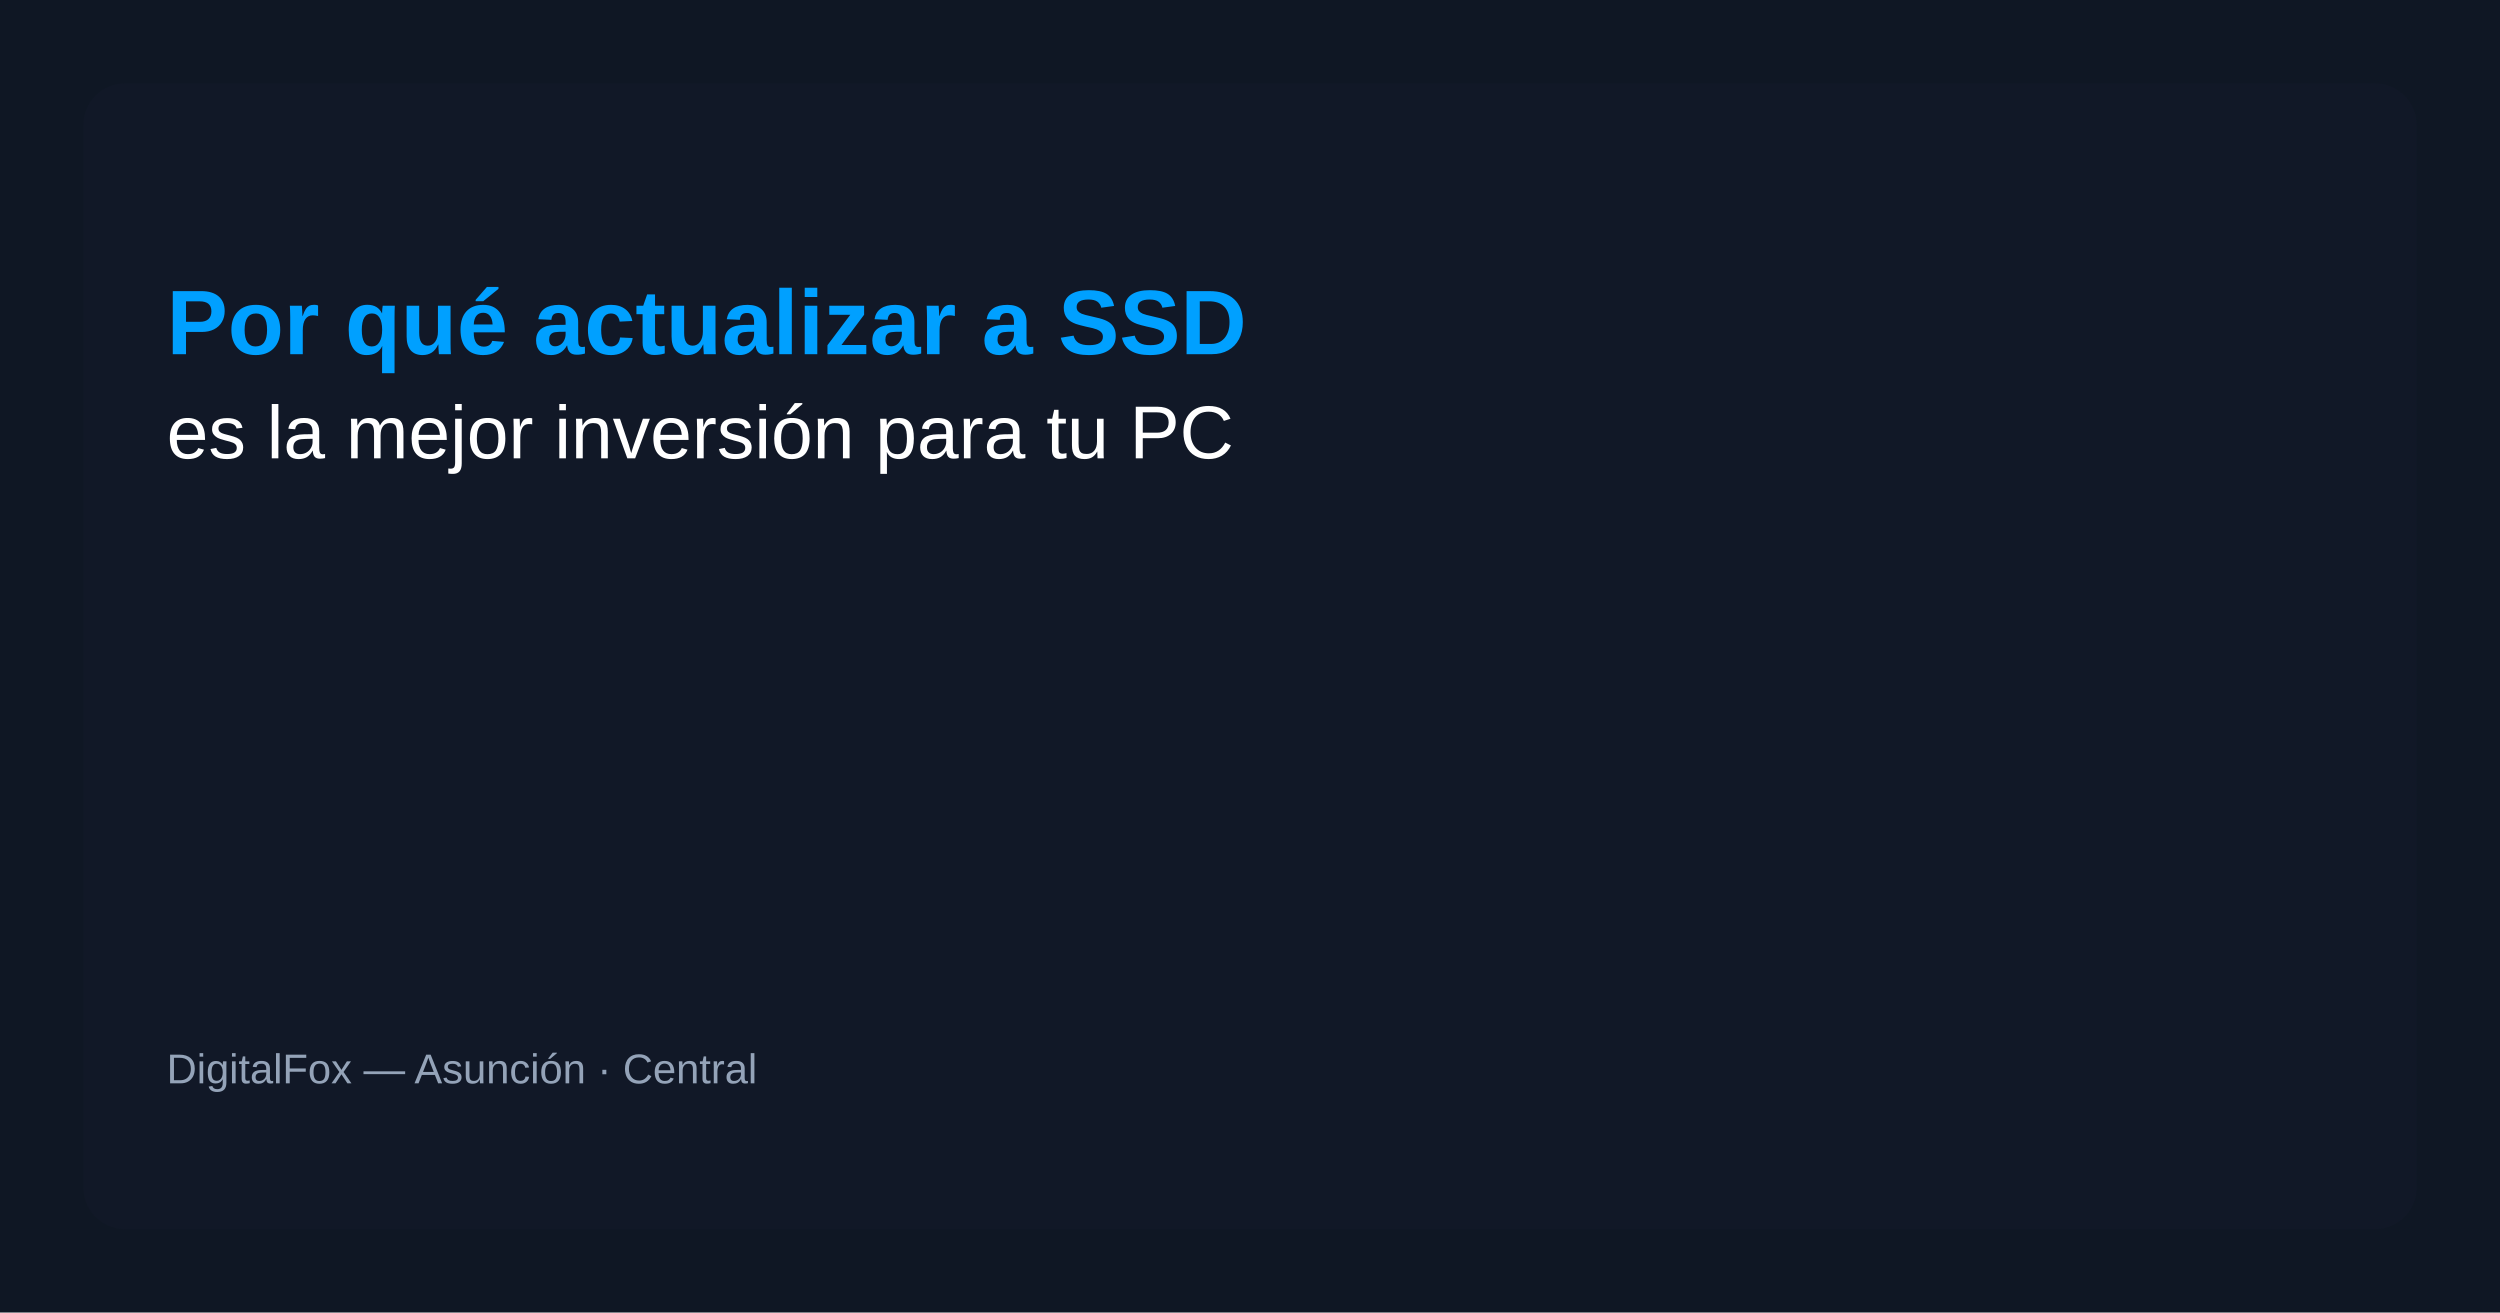
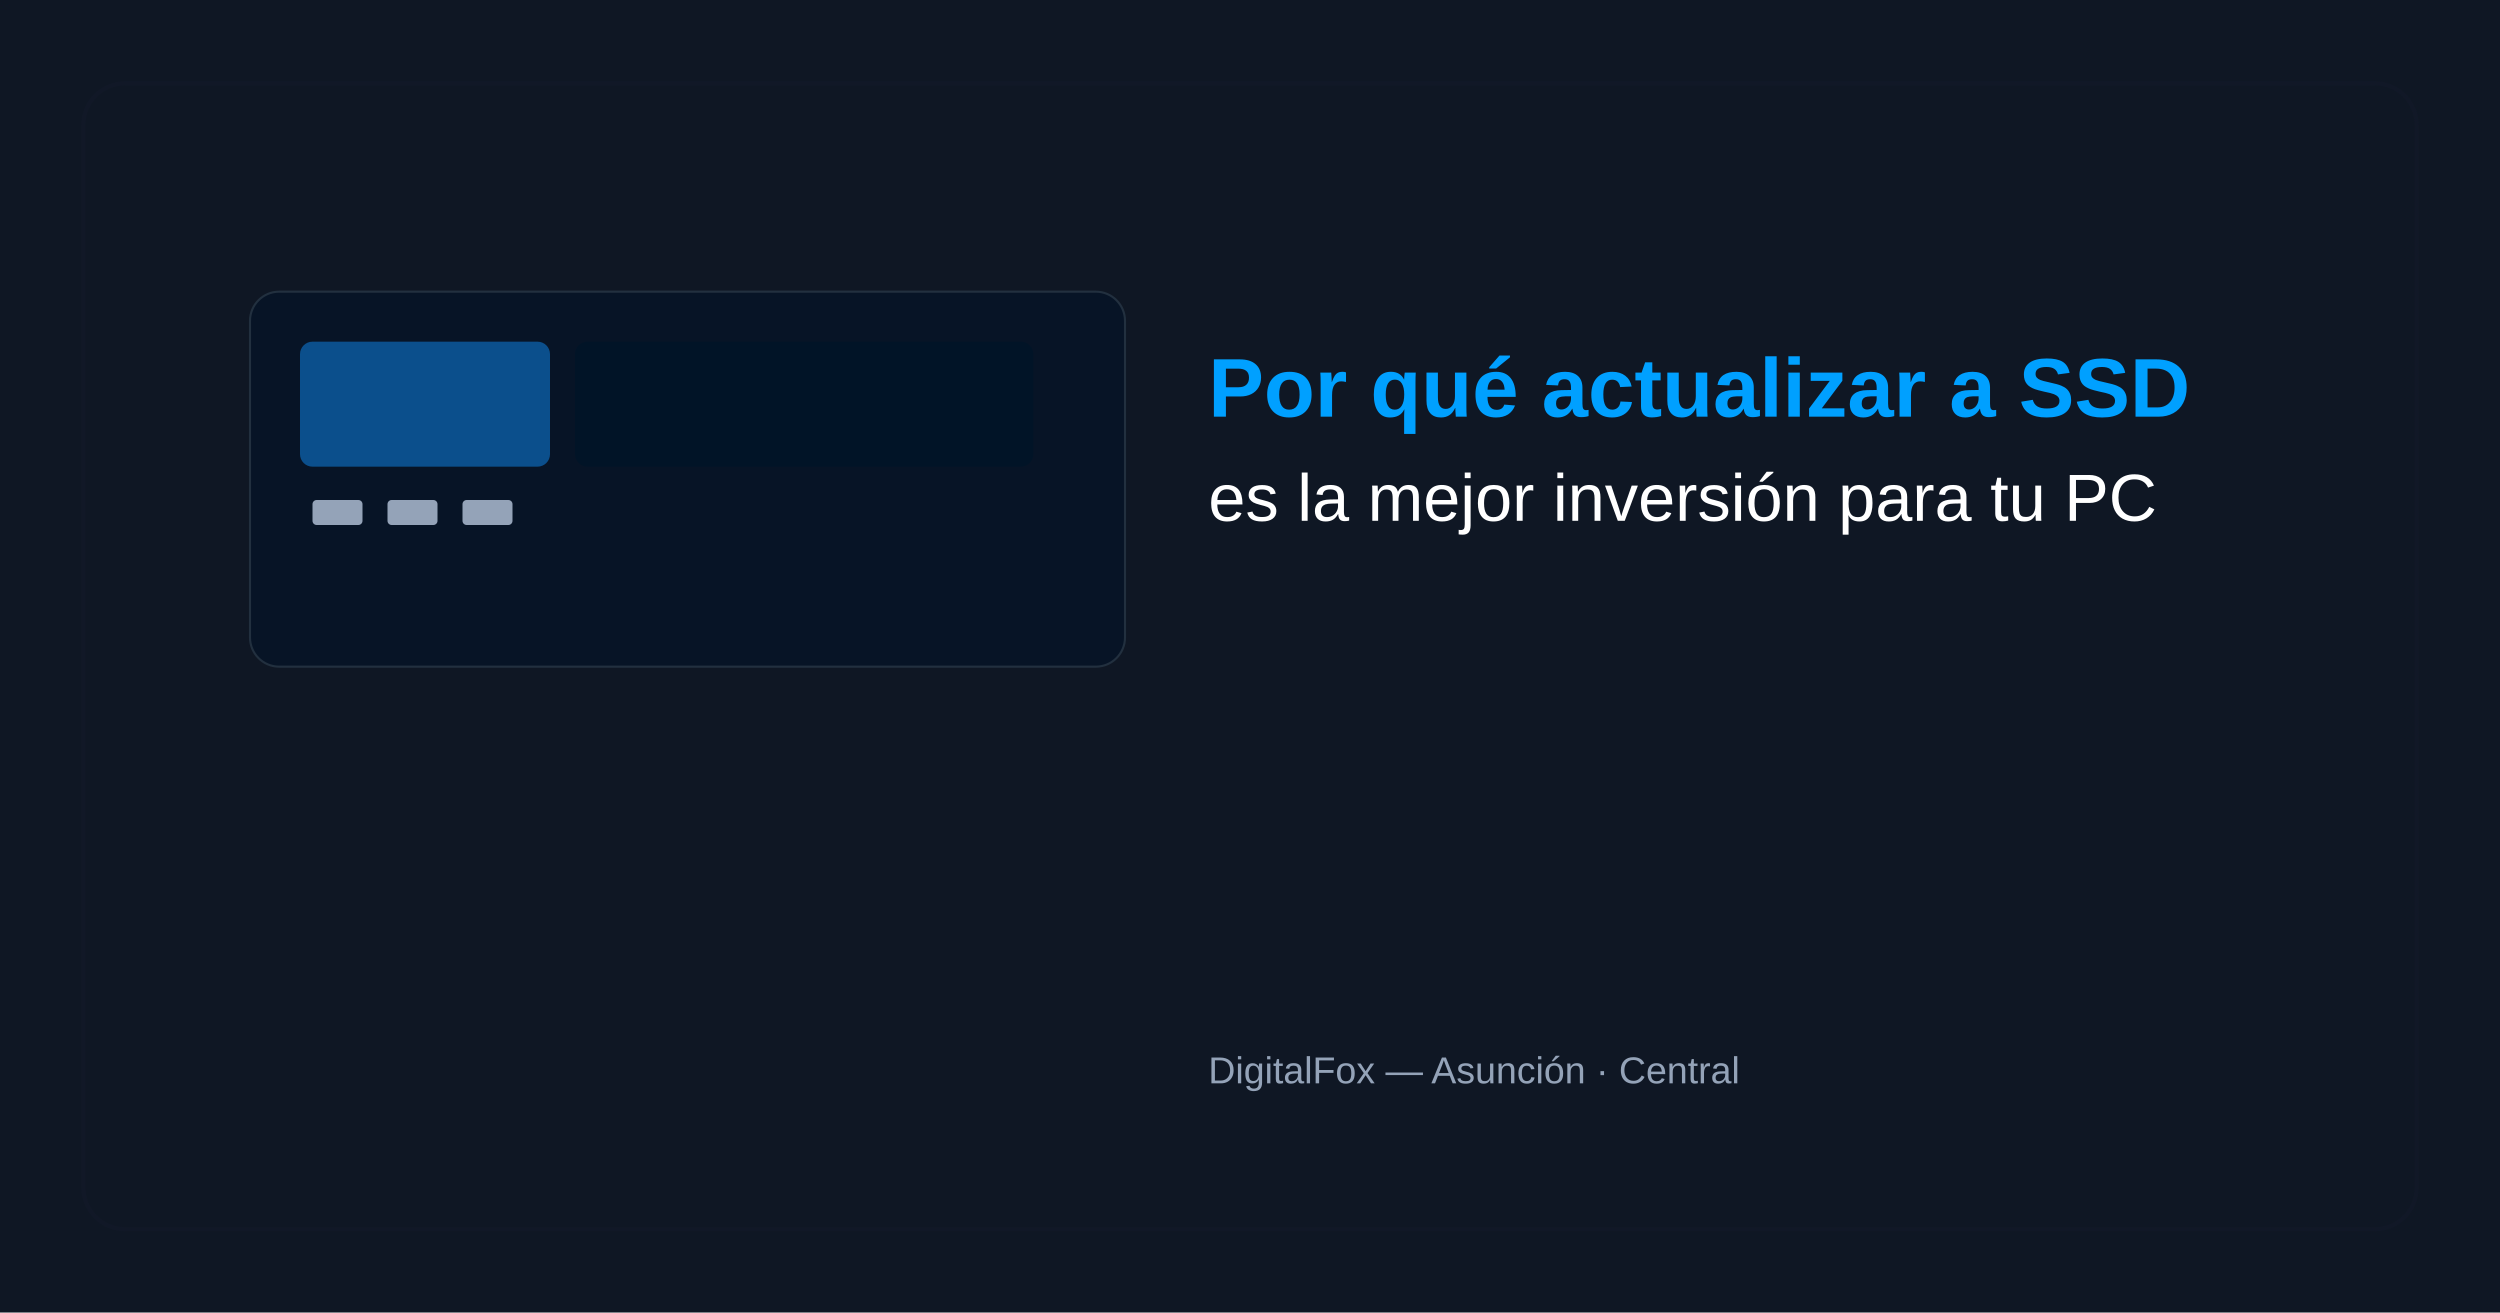
<svg xmlns="http://www.w3.org/2000/svg" width="1200" height="630" viewBox="0 0 1200 630">
  <rect width="100%" height="100%" fill="#0f1724" />
-   <rect x="40" y="40" width="1120" height="550" rx="20" fill="#111827" />
-   <text x="80" y="170" fill="#00A0FF" font-size="44" font-family="Poppins, Arial, sans-serif" font-weight="700">Por qué actualizar a SSD</text>
-   <text x="80" y="220" fill="#ffffff" font-size="36" font-family="Poppins, Arial, sans-serif">es la mejor inversión para tu PC</text>
-   <text x="80" y="520" fill="#94a3b8" font-size="20" font-family="Poppins, Arial, sans-serif">DigitalFox — Asunción · Central</text>
+   <rect x="40" y="40" width="1120" height="550" rx="20" fill="#0f1724" stroke="#111827" stroke-width="2" />
+   <g transform="translate(120,140)">
+     <rect x="0" y="0" width="420" height="180" rx="14" fill="#071426" stroke="#22303f" />
+     <rect x="24" y="24" width="120" height="60" rx="6" fill="#0b4f8c" />
+     <rect x="156" y="24" width="220" height="60" rx="6" fill="#011427" />
+     <g transform="translate(30,100)" fill="#94a3b8">
+       <rect x="0" y="0" width="24" height="12" rx="2" />
+       <rect x="36" y="0" width="24" height="12" rx="2" />
+       <rect x="72" y="0" width="24" height="12" rx="2" />
+     </g>
+   </g>
+   <text x="580" y="200" fill="#00A0FF" font-size="40" font-family="Poppins, Arial, sans-serif" font-weight="700">Por qué actualizar a SSD</text>
+   <text x="580" y="250" fill="#ffffff" font-size="32" font-family="Poppins, Arial, sans-serif">es la mejor inversión para tu PC</text>
+   <text x="580" y="520" fill="#94a3b8" font-size="18" font-family="Poppins, Arial, sans-serif">DigitalFox — Asunción · Central</text>
</svg>
